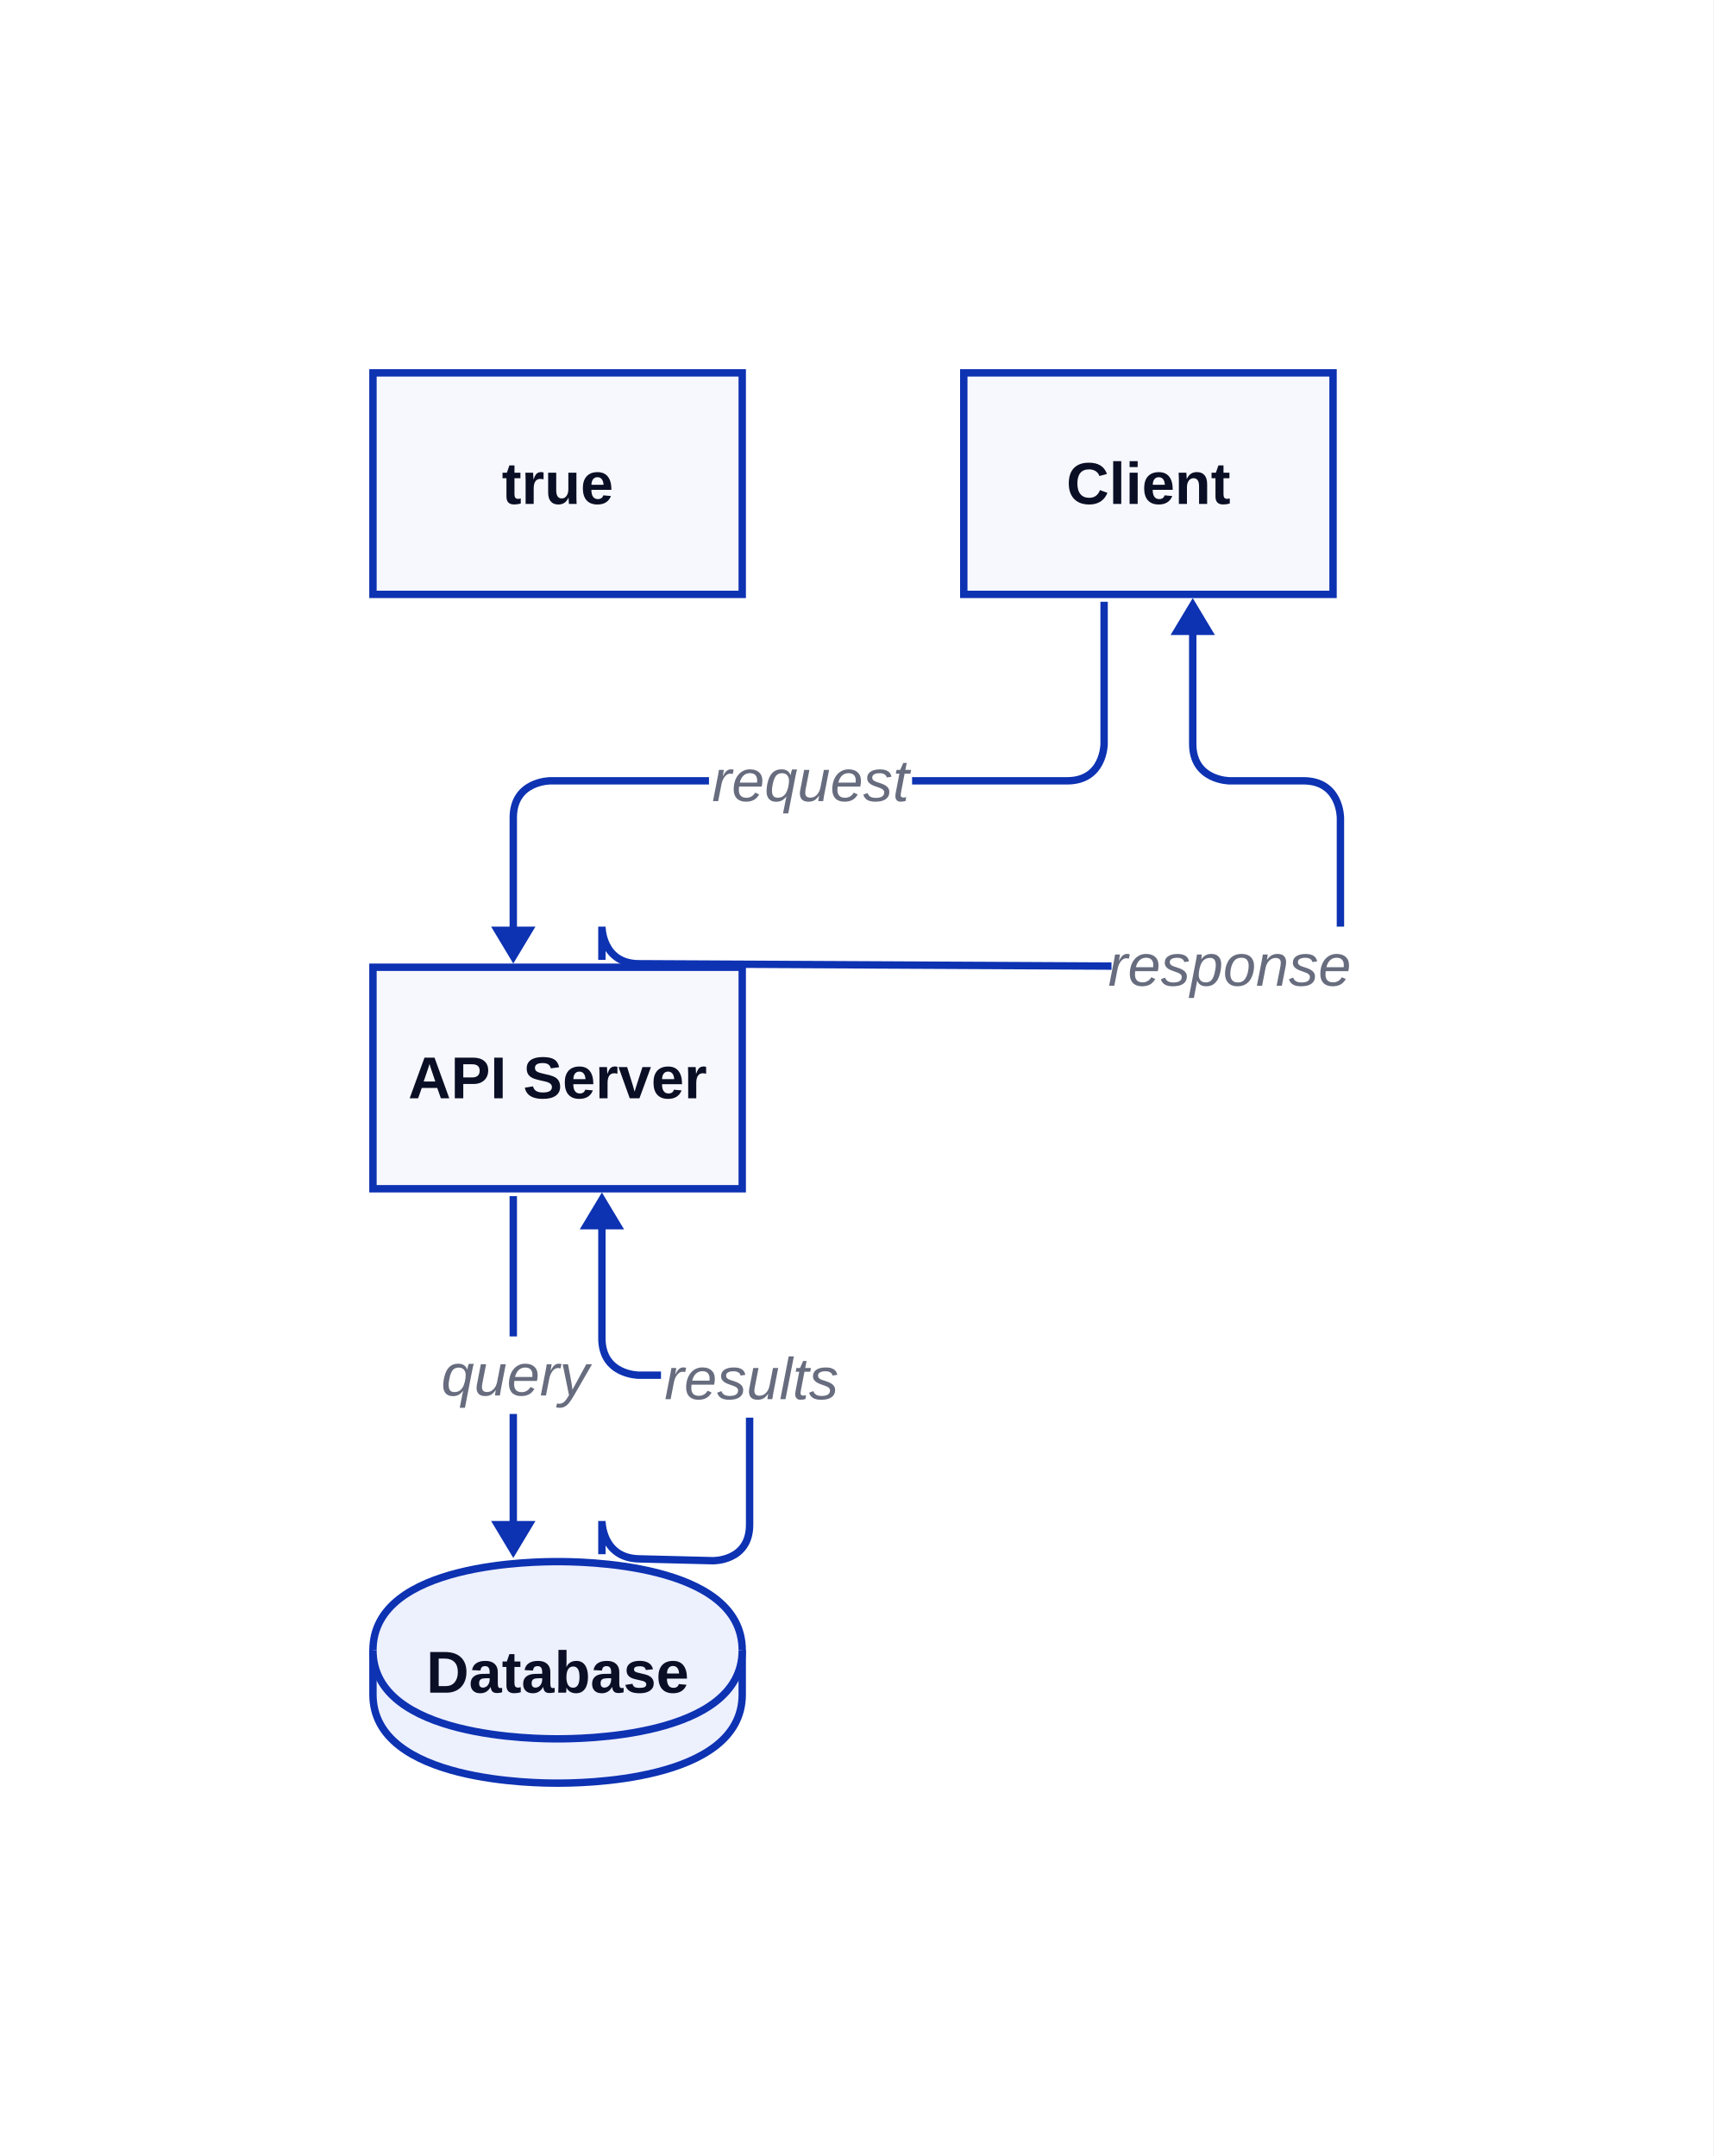
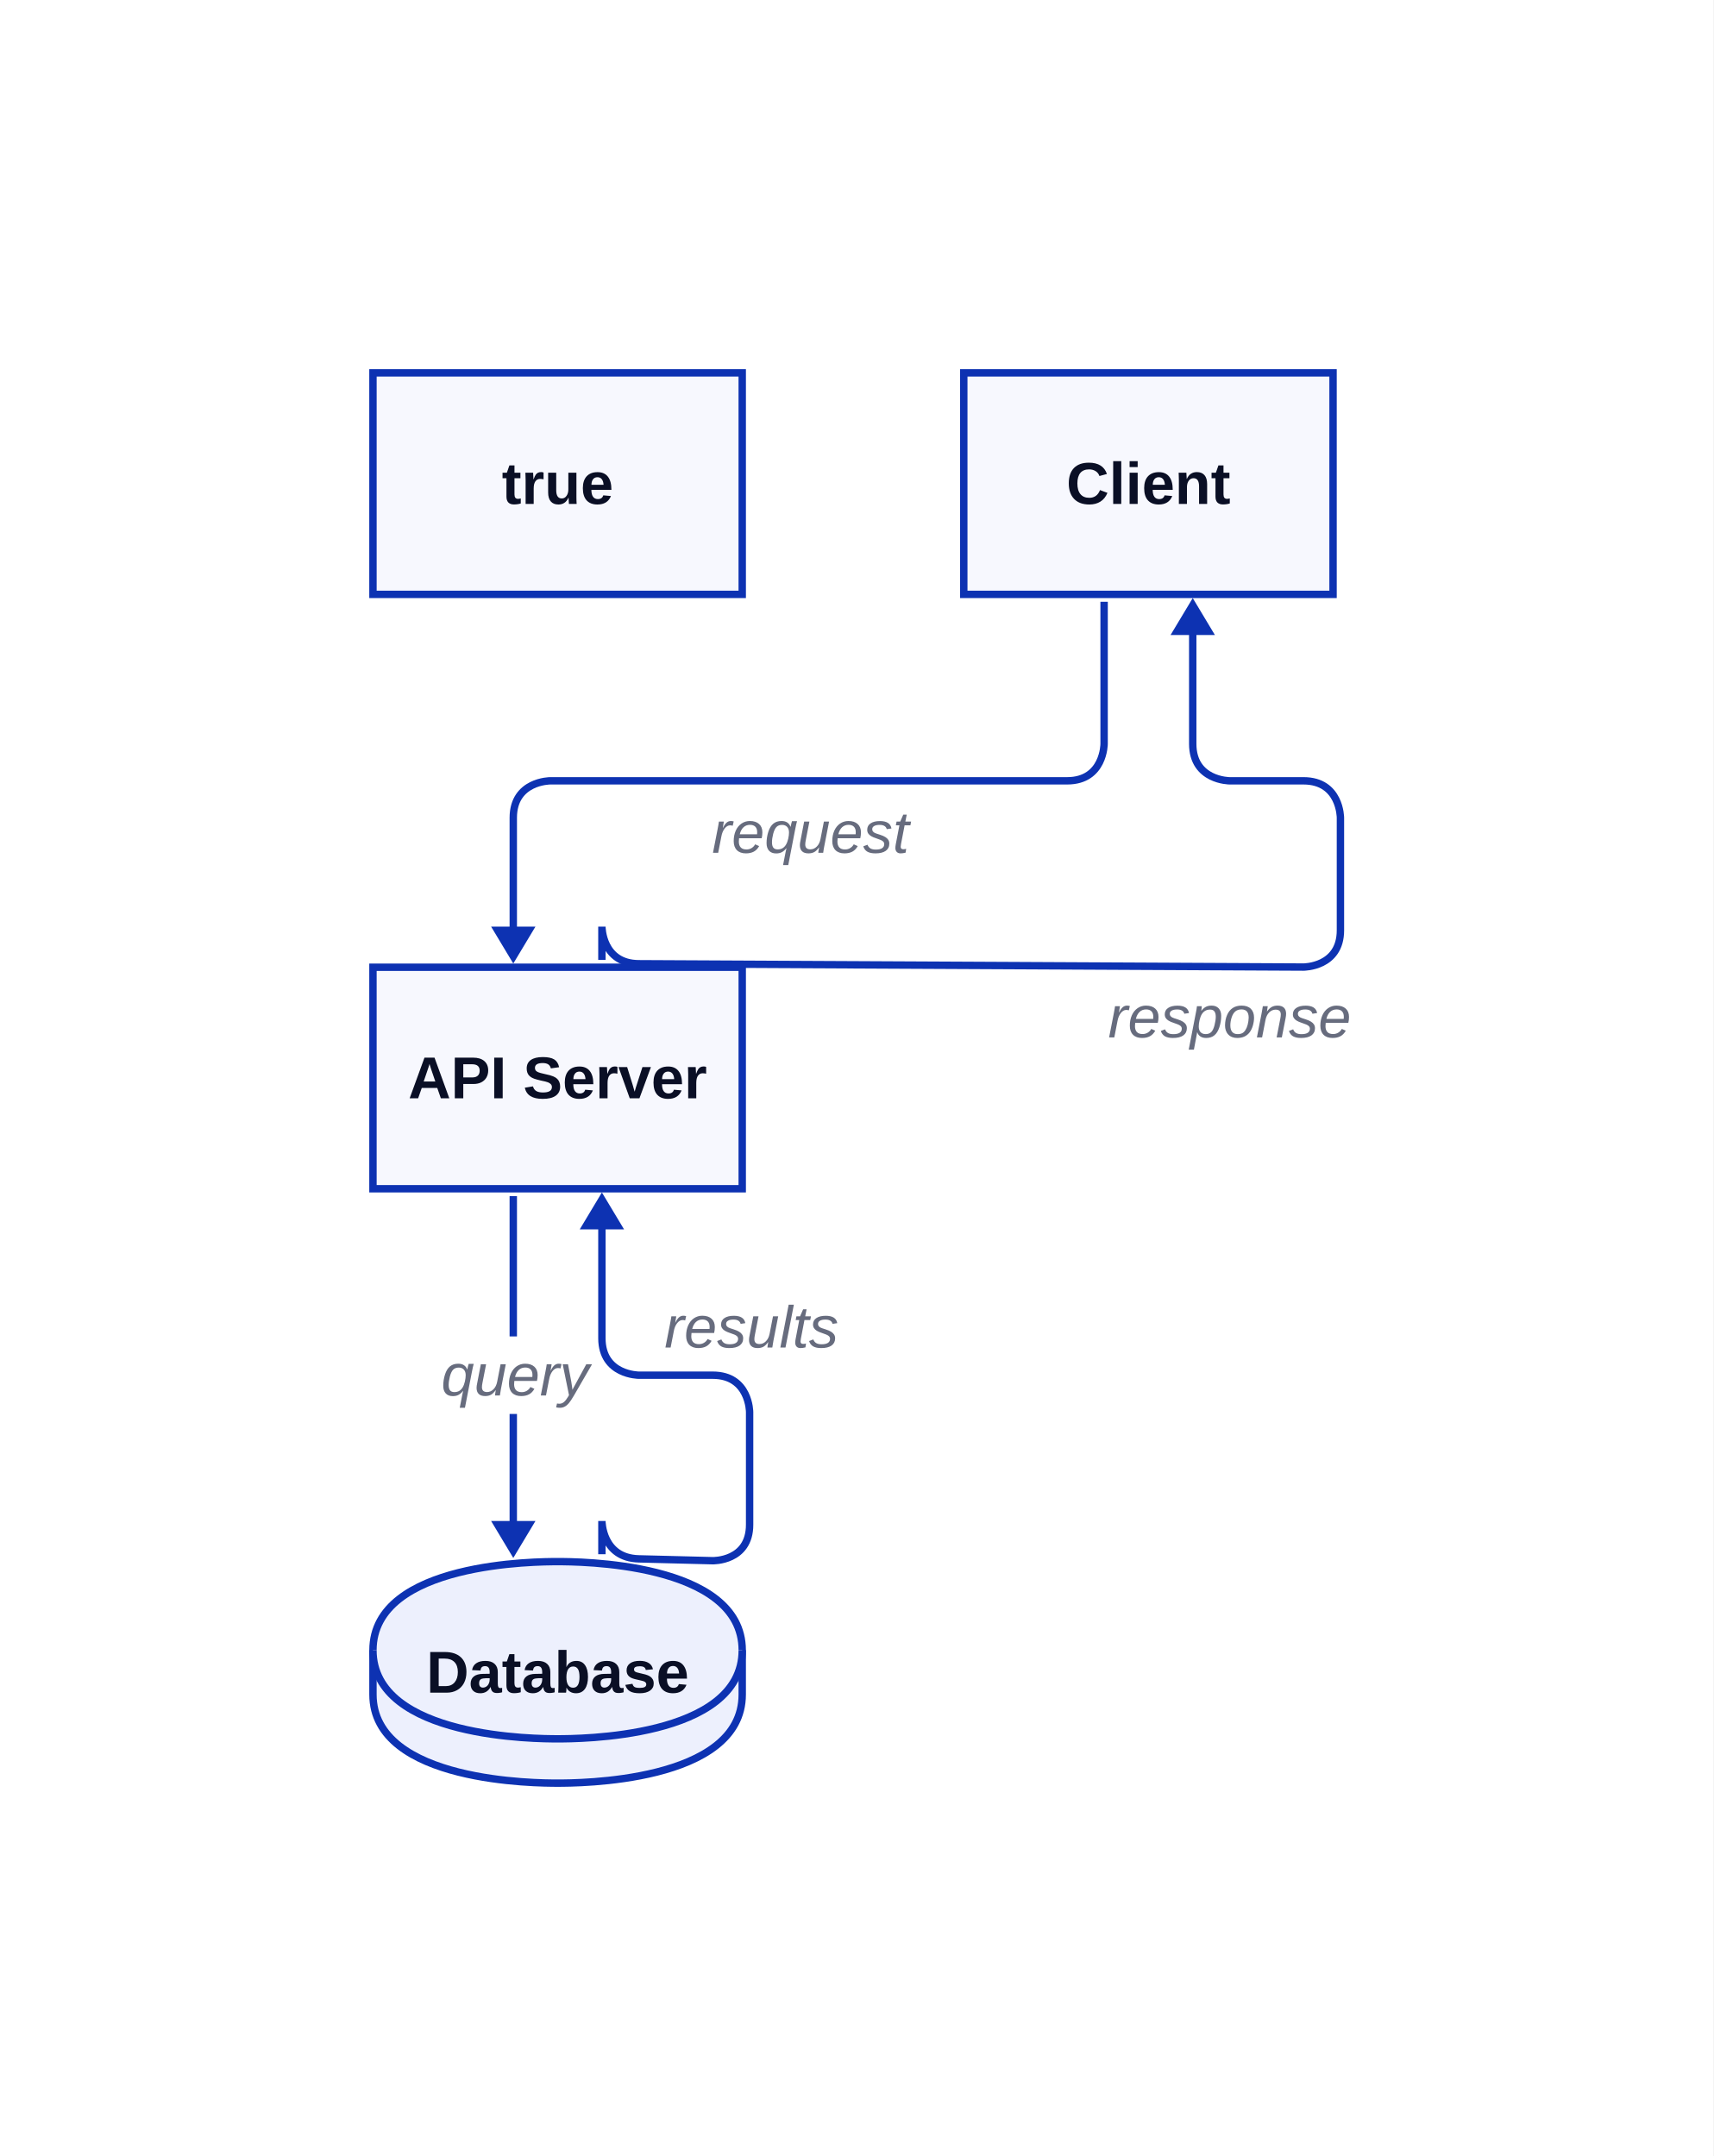
<svg xmlns="http://www.w3.org/2000/svg" width="464" height="584" viewBox="-101 -101 464 584" data-d2-version="0.2.0" class="d2-755771880 d2-svg">
  <defs>
    <mask id="edge-label-mask" maskUnits="userSpaceOnUse" x="-101" y="-101" width="464" height="584">
      <rect x="-101" y="-101" width="464" height="584" fill="white" />
-       <rect x="91" y="100" width="55" height="21" fill="black" />
+       <rect x="91" y="114" width="55" height="21" fill="black" />
      <rect x="17" y="261" width="43" height="21" fill="black" />
-       <rect x="78" y="262" width="49" height="21" fill="black" />
-       <rect x="200" y="150" width="64" height="21" fill="black" />
+       <rect x="78" y="248" width="49" height="21" fill="black" />
+       <rect x="200" y="164" width="64" height="21" fill="black" />
    </mask>
    <marker id="mk-161592640" markerWidth="10" markerHeight="12" refX="7" refY="6" viewBox="0 0 10 12" orient="auto" markerUnits="userSpaceOnUse">
      <polygon points="0,0 10,6 0,12" fill="#0D32B2" stroke-width="2" />
    </marker>
  </defs>
  <rect x="-101" y="-101" width="464" height="584" rx="0" fill="#FFFFFF" stroke-width="0" />
  <g id="base-layer">
    <rect x="0" y="0" width="100" height="60" fill="#F7F8FE" stroke="#0D32B2" stroke-width="2" rx="0" ry="0" />
    <rect x="160" y="0" width="100" height="60" fill="#F7F8FE" stroke="#0D32B2" stroke-width="2" rx="0" ry="0" />
    <rect x="0" y="161" width="100" height="60" fill="#F7F8FE" stroke="#0D32B2" stroke-width="2" rx="0" ry="0" />
    <path d="M 0 346 C 0 322 45 322 50 322 C 55 322 100 322 100 346 L 100 358 C 100 382 55 382 50 382 C 45 382 0 382 0 358 L 0 346 Z" fill="#EDF0FD" stroke="#0D32B2" stroke-width="2" />
    <path d="M 0 346 C 0 370 45 370 50 370 C 55 370 100 370 100 346" fill="#EDF0FD" stroke="#0D32B2" stroke-width="2" />
    <path d="M 198 62 L 198 100.5 S 198 110.5 188 110.5 L 48 110.5 S 38 110.5 38 120.5 L 38 157" fill="none" stroke="#0D32B2" stroke-width="2" marker-end="url(#mk-161592640)" mask="url(#edge-label-mask)" />
-     <text x="118.5" y="116" text-anchor="middle" dominant-baseline="alphabetic" font-family="Arial, sans-serif" font-size="16" style="fill: #676C7E; font-style: italic">request</text>
+     <text x="118.5" y="130" text-anchor="middle" dominant-baseline="alphabetic" font-family="Arial, sans-serif" font-size="16" style="fill: #676C7E; font-style: italic">request</text>
    <path d="M 38 223 L 38 318" fill="none" stroke="#0D32B2" stroke-width="2" marker-end="url(#mk-161592640)" mask="url(#edge-label-mask)" />
    <text x="38.5" y="277" text-anchor="middle" dominant-baseline="alphabetic" font-family="Arial, sans-serif" font-size="16" style="fill: #676C7E; font-style: italic">query</text>
    <path d="M 62 320 L 62 311 S 62 321 71.997 321.25 L 92.003 321.75 S 102 322 102 312 L 102 281.5 S 102 271.5 92 271.5 L 72 271.5 S 62 271.5 62 261.5 L 62 225" fill="none" stroke="#0D32B2" stroke-width="2" marker-end="url(#mk-161592640)" mask="url(#edge-label-mask)" />
-     <text x="102.5" y="278" text-anchor="middle" dominant-baseline="alphabetic" font-family="Arial, sans-serif" font-size="16" style="fill: #676C7E; font-style: italic">results</text>
+     <text x="102.5" y="264" text-anchor="middle" dominant-baseline="alphabetic" font-family="Arial, sans-serif" font-size="16" style="fill: #676C7E; font-style: italic">results</text>
    <path d="M 62 159 L 62 150 S 62 160 72 160.05 L 252 160.95 S 262 161 262 151 L 262 120.5 S 262 110.5 252 110.5 L 232 110.5 S 222 110.5 222 100.5 L 222 64" fill="none" stroke="#0D32B2" stroke-width="2" marker-end="url(#mk-161592640)" mask="url(#edge-label-mask)" />
-     <text x="232" y="166" text-anchor="middle" dominant-baseline="alphabetic" font-family="Arial, sans-serif" font-size="16" style="fill: #676C7E; font-style: italic">response</text>
+     <text x="232" y="180" text-anchor="middle" dominant-baseline="alphabetic" font-family="Arial, sans-serif" font-size="16" style="fill: #676C7E; font-style: italic">response</text>
    <text x="50" y="35.5" text-anchor="middle" dominant-baseline="alphabetic" font-family="Arial, sans-serif" font-size="16" style="fill: #0A0F25; font-weight: 700">true</text>
    <text x="210" y="35.5" text-anchor="middle" dominant-baseline="alphabetic" font-family="Arial, sans-serif" font-size="16" style="fill: #0A0F25; font-weight: 700">Client</text>
    <text x="50" y="196.5" text-anchor="middle" dominant-baseline="alphabetic" font-family="Arial, sans-serif" font-size="16" style="fill: #0A0F25; font-weight: 700">API Server</text>
    <text x="50" y="357.5" text-anchor="middle" dominant-baseline="alphabetic" font-family="Arial, sans-serif" font-size="16" style="fill: #0A0F25; font-weight: 700">Database</text>
  </g>
</svg>
